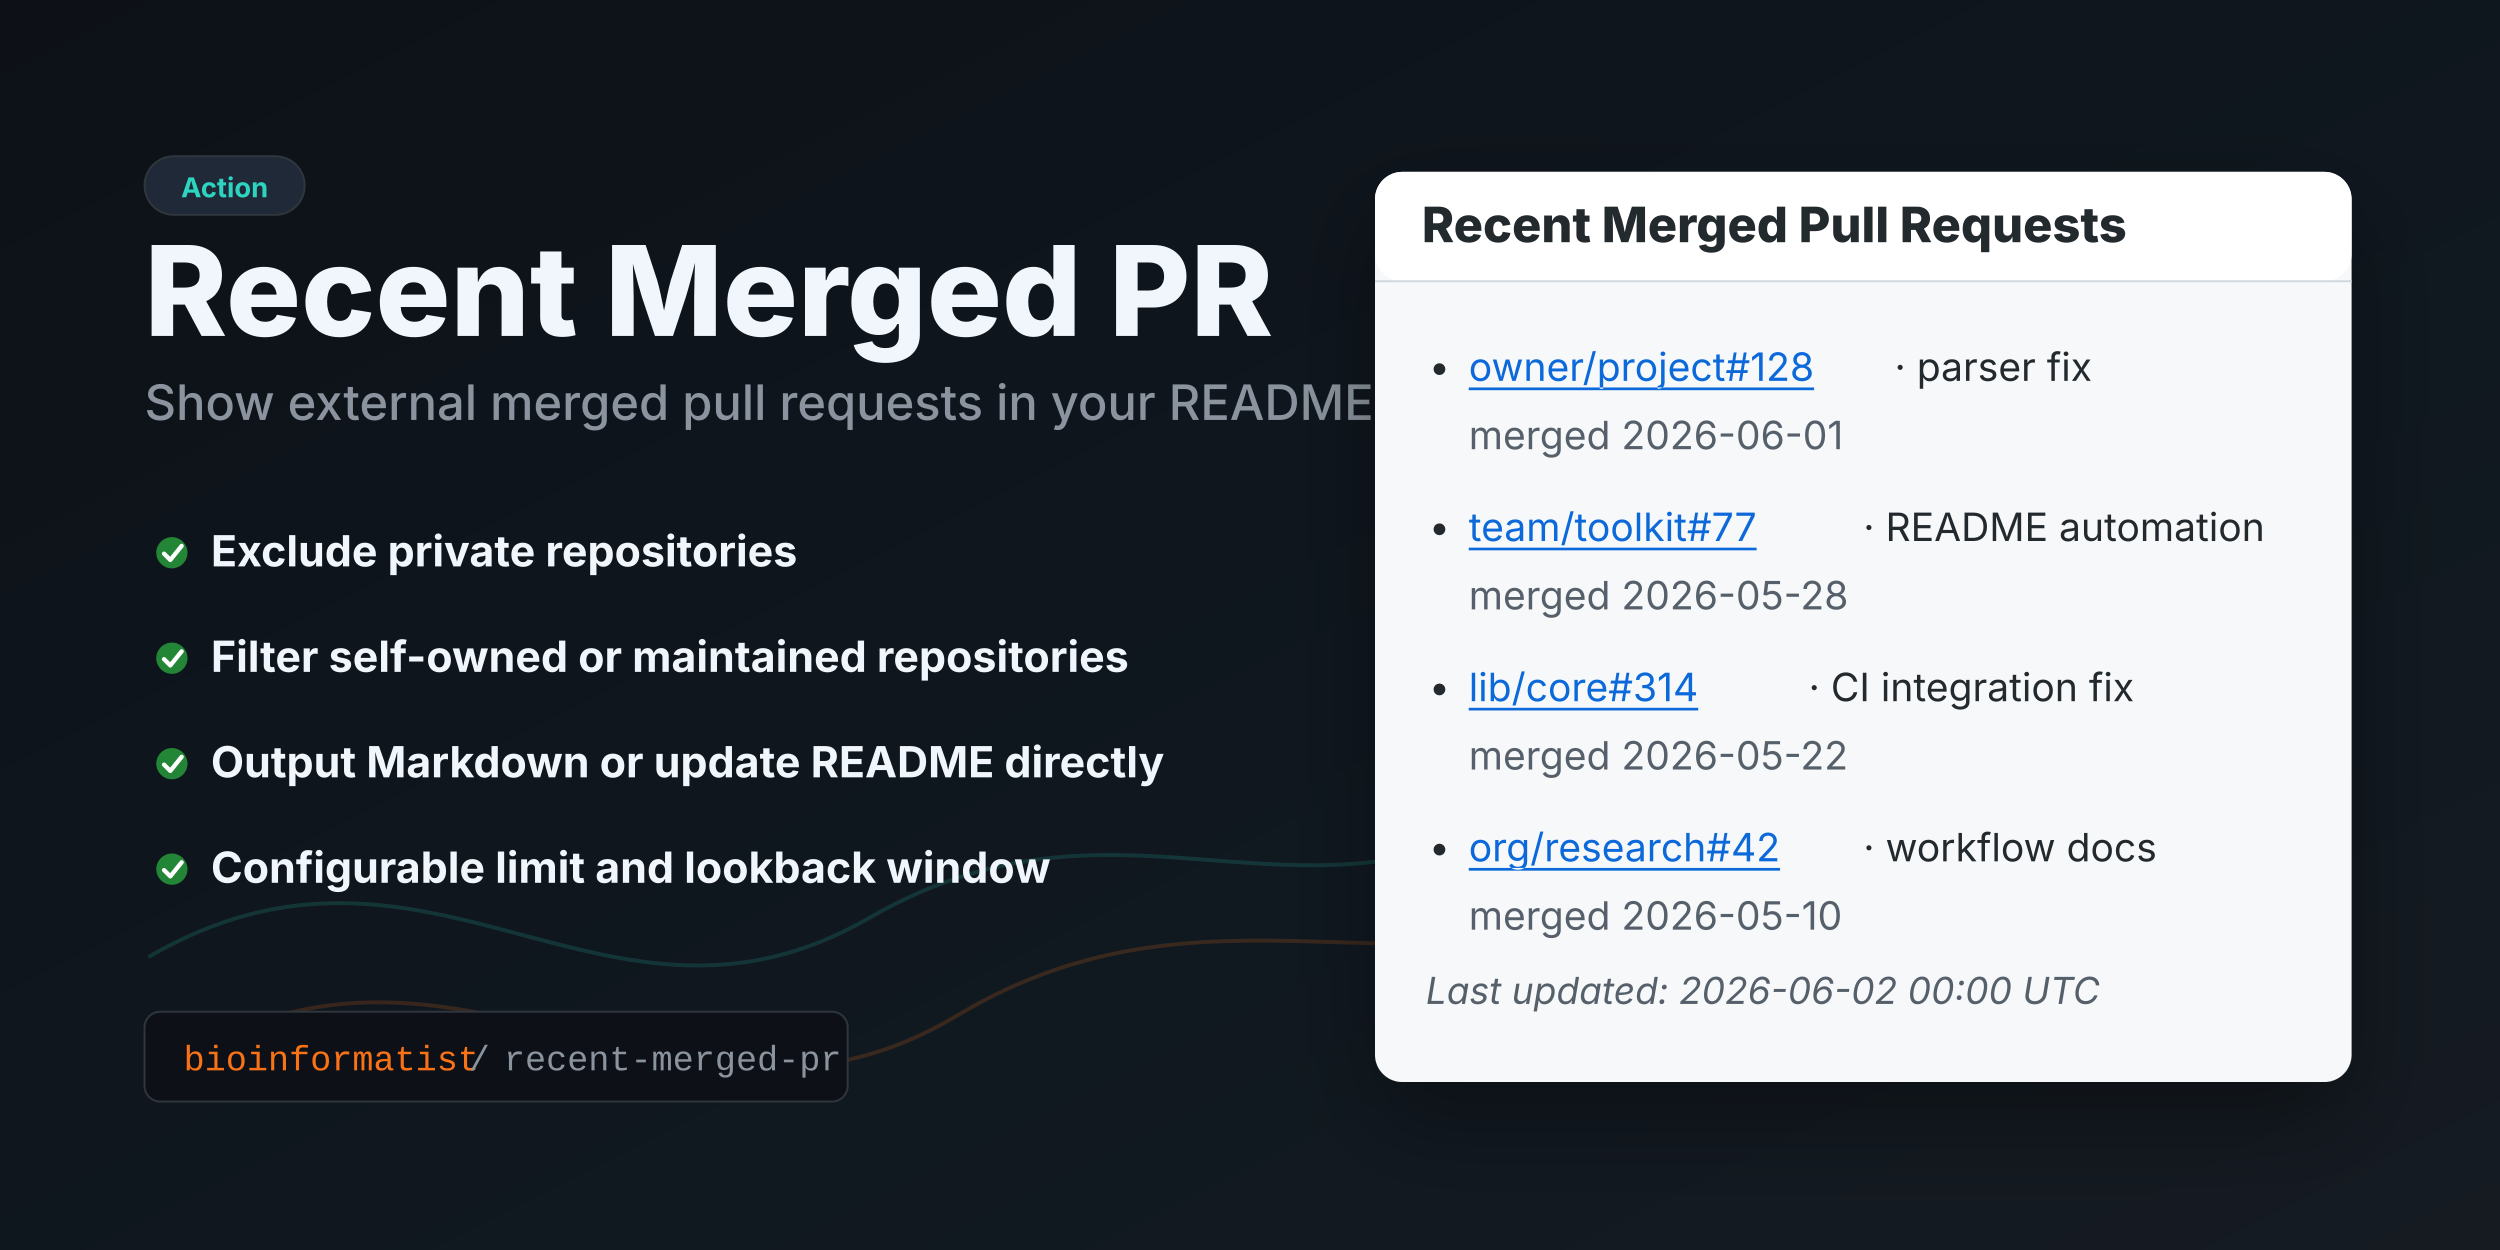
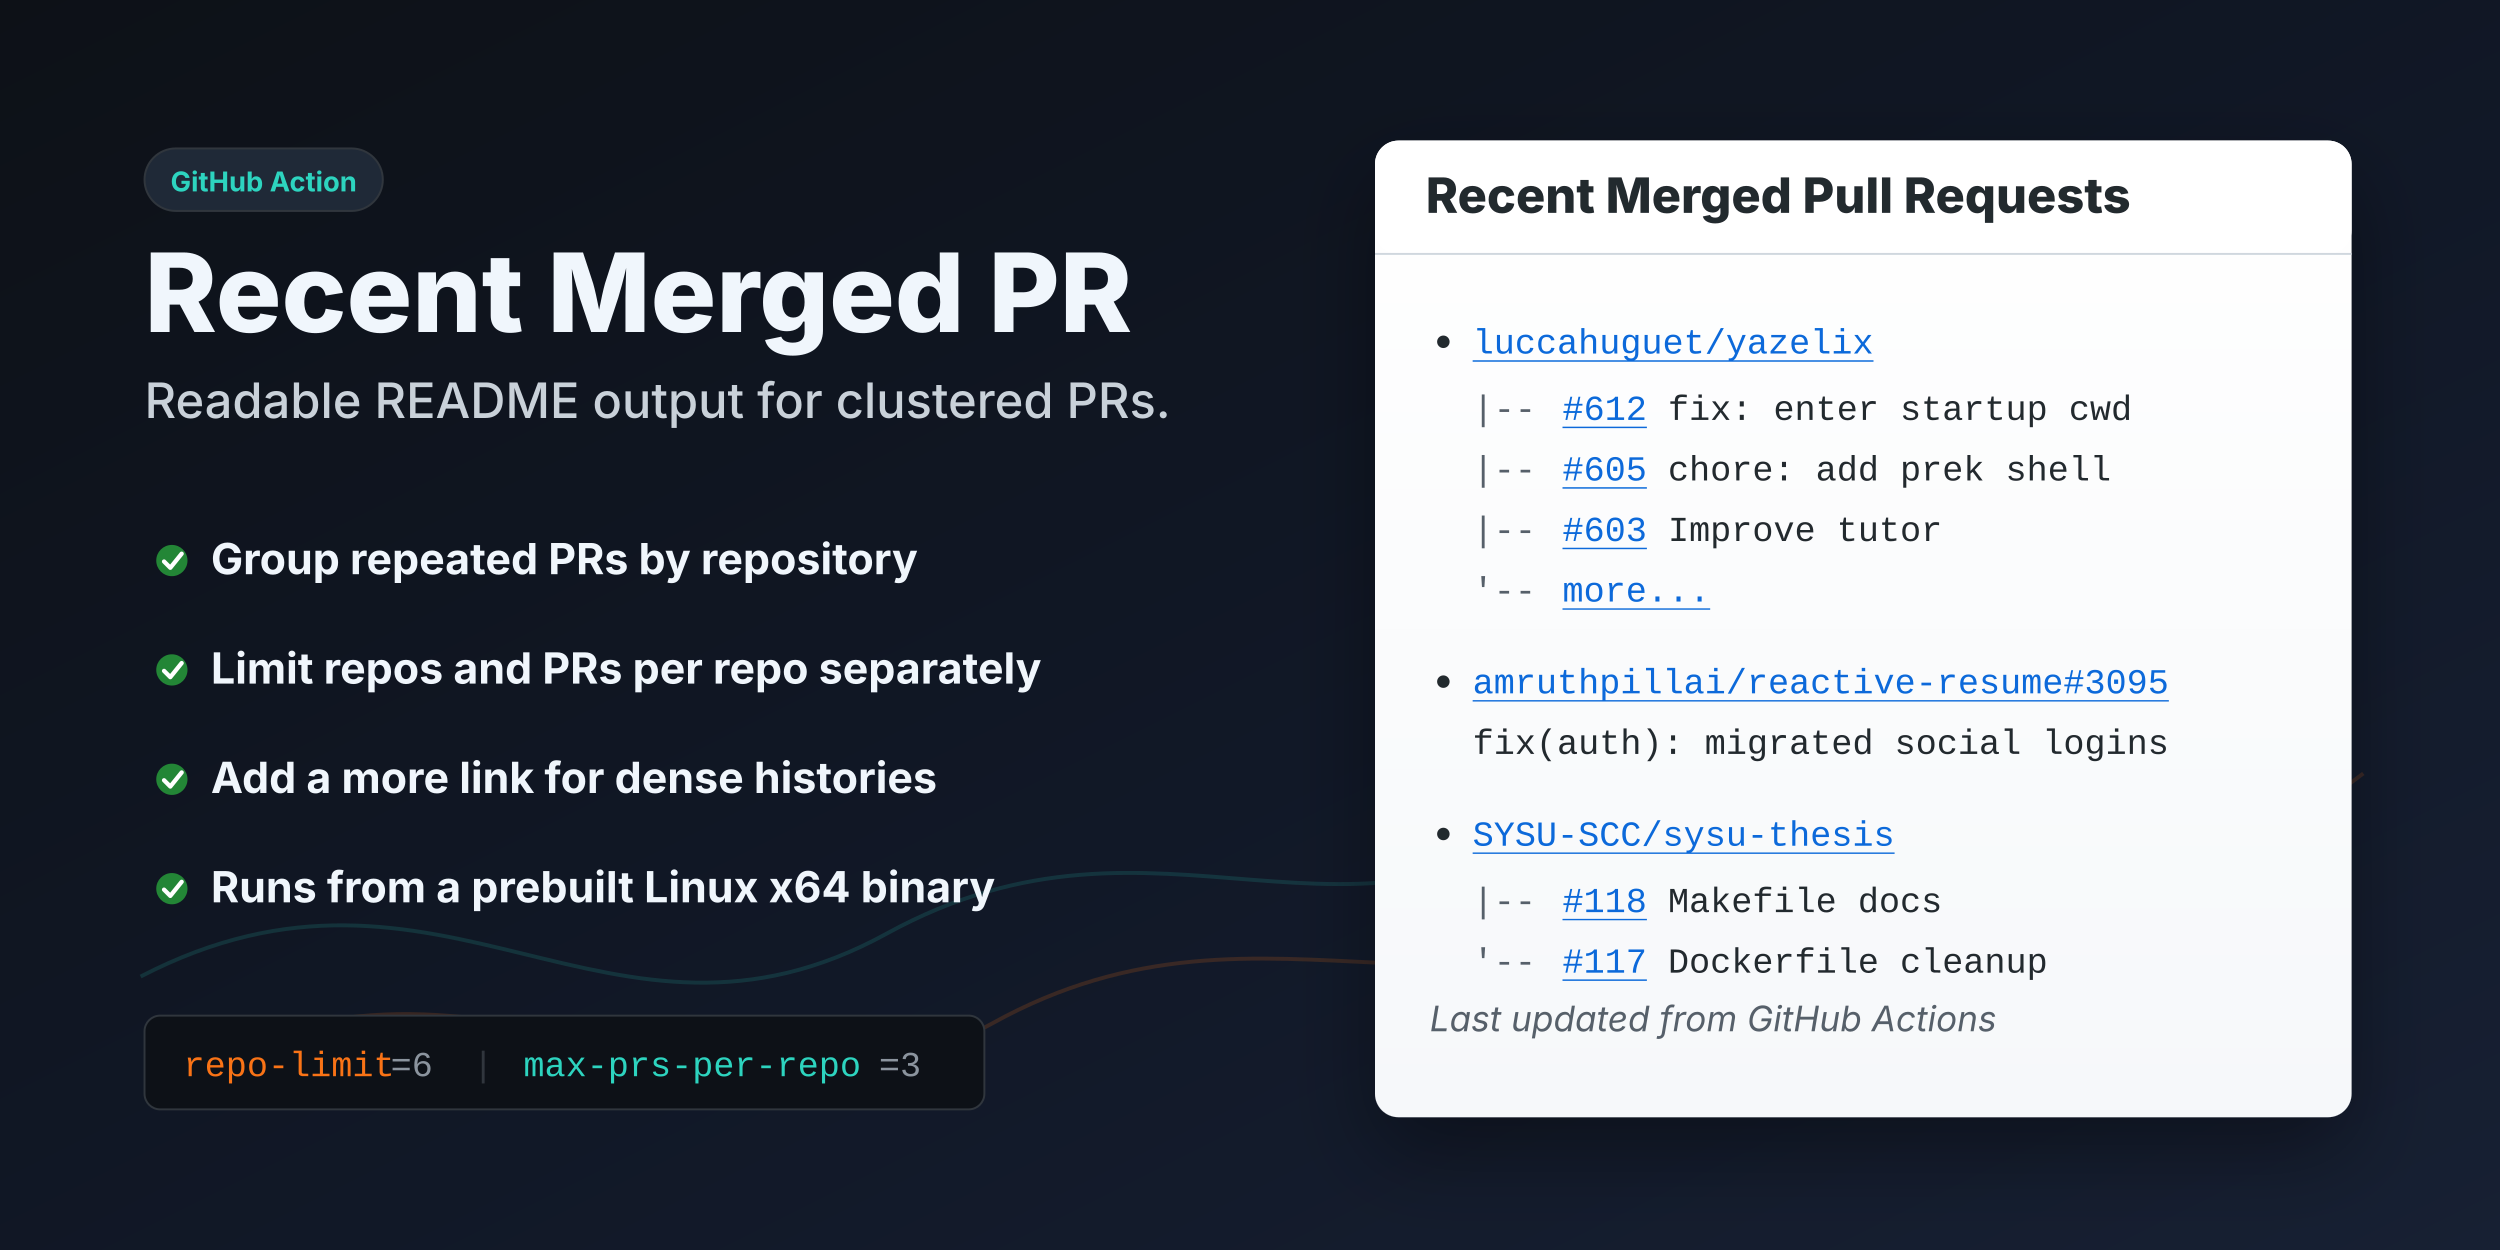
<svg xmlns="http://www.w3.org/2000/svg" width="1280" height="640" viewBox="0 0 1280 640" role="img" aria-labelledby="title desc">
  <defs>
    <linearGradient id="bg" x1="0" y1="0" x2="1" y2="1">
      <stop offset="0" stop-color="#0d1117" />
-       <stop offset="0.62" stop-color="#101820" />
-       <stop offset="1" stop-color="#161b22" />
+       <stop offset="0.56" stop-color="#111827" />
+       <stop offset="1" stop-color="#172033" />
    </linearGradient>
-     <filter id="shadow" x="-20%" y="-20%" width="140%" height="140%">
-       <feDropShadow dx="0" dy="20" stdDeviation="24" flood-color="#000000" flood-opacity="0.35" />
+     <linearGradient id="panel" x1="0" y1="0" x2="0" y2="1">
+       <stop offset="0" stop-color="#ffffff" />
+       <stop offset="1" stop-color="#f6f8fa" />
+     </linearGradient>
+     <filter id="shadow" x="-20%" y="-20%" width="140%" height="150%">
+       <feDropShadow dx="0" dy="18" stdDeviation="22" flood-color="#000000" flood-opacity="0.38" />
    </filter>
  </defs>
  <rect width="1280" height="640" fill="url(#bg)" />
-   <path d="M76 490 C220 406 310 548 445 470 S670 492 802 404 S1038 456 1168 344" fill="none" stroke="#2dd4bf" stroke-opacity="0.16" stroke-width="2" />
-   <path d="M96 540 C240 456 350 604 490 520 S744 530 890 442 S1064 488 1200 390" fill="none" stroke="#f97316" stroke-opacity="0.18" stroke-width="2" />
-   <g transform="translate(74 80)">
-     <rect x="0" y="0" width="82" height="30" rx="15" fill="#1f2937" stroke="#30363d" />
-     <text x="41" y="21" text-anchor="middle" font-family="Inter, ui-sans-serif, system-ui, sans-serif" font-size="14" font-weight="700" fill="#2dd4bf">Action</text>
-     <text x="0" y="92" font-family="Inter, ui-sans-serif, system-ui, sans-serif" font-size="64" font-weight="800" letter-spacing="0" fill="#f0f6fc">Recent Merged PR</text>
-     <text x="0" y="135" font-family="Inter, ui-sans-serif, system-ui, sans-serif" font-size="25" font-weight="500" fill="#8b949e">Show external merged pull requests in your README.</text>
-     <g transform="translate(0 190)" font-family="Inter, ui-sans-serif, system-ui, sans-serif">
+   <path d="M72 500 C226 420 312 556 454 478 S690 506 820 408 S1044 470 1190 352" fill="none" stroke="#2dd4bf" stroke-opacity="0.15" stroke-width="2" />
+   <path d="M98 546 C260 464 364 604 508 524 S760 548 912 444 S1086 492 1210 396" fill="none" stroke="#f97316" stroke-opacity="0.17" stroke-width="2" />
+   <g transform="translate(74 76)">
+     <rect x="0" y="0" width="122" height="32" rx="16" fill="#1f2937" stroke="#30363d" />
+     <text x="61" y="22" text-anchor="middle" font-family="Inter, ui-sans-serif, system-ui, sans-serif" font-size="14" font-weight="700" fill="#2dd4bf">GitHub Action</text>
+     <text x="0" y="94" font-family="Inter, ui-sans-serif, system-ui, sans-serif" font-size="56" font-weight="800" letter-spacing="0" fill="#f0f6fc">Recent Merged PR</text>
+     <text x="0" y="138" font-family="Inter, ui-sans-serif, system-ui, sans-serif" font-size="25" font-weight="500" fill="#c9d1d9">Readable README output for clustered PRs.</text>
+     <g transform="translate(0 198)" font-family="Inter, ui-sans-serif, system-ui, sans-serif">
      <g>
        <circle cx="14" cy="13" r="8" fill="#238636" />
        <path d="M10 13.5l3.2 3.2L19 9.5" fill="none" stroke="#ffffff" stroke-width="2.2" stroke-linecap="round" stroke-linejoin="round" />
-         <text x="34" y="20" font-size="22" font-weight="700" fill="#f0f6fc">Exclude private repositories</text>
+         <text x="34" y="20" font-size="22" font-weight="700" fill="#f0f6fc">Group repeated PRs by repository</text>
      </g>
-       <g transform="translate(0 54)">
+       <g transform="translate(0 56)">
        <circle cx="14" cy="13" r="8" fill="#238636" />
        <path d="M10 13.5l3.2 3.2L19 9.5" fill="none" stroke="#ffffff" stroke-width="2.2" stroke-linecap="round" stroke-linejoin="round" />
-         <text x="34" y="20" font-size="22" font-weight="700" fill="#f0f6fc">Filter self-owned or maintained repositories</text>
+         <text x="34" y="20" font-size="22" font-weight="700" fill="#f0f6fc">Limit repos and PRs per repo separately</text>
      </g>
-       <g transform="translate(0 108)">
+       <g transform="translate(0 112)">
        <circle cx="14" cy="13" r="8" fill="#238636" />
        <path d="M10 13.5l3.2 3.2L19 9.5" fill="none" stroke="#ffffff" stroke-width="2.2" stroke-linecap="round" stroke-linejoin="round" />
-         <text x="34" y="20" font-size="22" font-weight="700" fill="#f0f6fc">Output Markdown or update README directly</text>
+         <text x="34" y="20" font-size="22" font-weight="700" fill="#f0f6fc">Add a more link for dense histories</text>
      </g>
-       <g transform="translate(0 162)">
+       <g transform="translate(0 168)">
        <circle cx="14" cy="13" r="8" fill="#238636" />
        <path d="M10 13.5l3.2 3.2L19 9.5" fill="none" stroke="#ffffff" stroke-width="2.2" stroke-linecap="round" stroke-linejoin="round" />
-         <text x="34" y="20" font-size="22" font-weight="700" fill="#f0f6fc">Configurable limit and lookback window</text>
+         <text x="34" y="20" font-size="22" font-weight="700" fill="#f0f6fc">Runs from a prebuilt Linux x64 binary</text>
      </g>
    </g>
-     <g transform="translate(0 438)">
-       <rect x="0" y="0" width="360" height="46" rx="8" fill="#0d1117" stroke="#30363d" />
-       <text x="20" y="30" font-family="SFMono-Regular, Consolas, Liberation Mono, monospace" font-size="18" fill="#f97316">bioinformatist</text>
-       <text x="166" y="30" font-family="SFMono-Regular, Consolas, Liberation Mono, monospace" font-size="18" fill="#8b949e">/</text>
-       <text x="184" y="30" font-family="SFMono-Regular, Consolas, Liberation Mono, monospace" font-size="18" fill="#8b949e">recent-merged-pr</text>
+     <g transform="translate(0 444)">
+       <rect x="0" y="0" width="430" height="48" rx="8" fill="#0d1117" stroke="#30363d" />
+       <text x="20" y="31" font-family="SFMono-Regular, Consolas, Liberation Mono, monospace" font-size="18" fill="#f97316">repo-limit</text>
+       <text x="126" y="31" font-family="SFMono-Regular, Consolas, Liberation Mono, monospace" font-size="18" fill="#8b949e">=6</text>
+       <text x="168" y="31" font-family="SFMono-Regular, Consolas, Liberation Mono, monospace" font-size="18" fill="#30363d">|</text>
+       <text x="194" y="31" font-family="SFMono-Regular, Consolas, Liberation Mono, monospace" font-size="18" fill="#2dd4bf">max-prs-per-repo</text>
+       <text x="376" y="31" font-family="SFMono-Regular, Consolas, Liberation Mono, monospace" font-size="18" fill="#8b949e">=3</text>
    </g>
  </g>
-   <g transform="translate(704 88)" filter="url(#shadow)">
-     <rect x="0" y="0" width="500" height="466" rx="14" fill="#f6f8fa" />
-     <rect x="0" y="0" width="500" height="56" rx="14" fill="#ffffff" />
-     <path d="M0 56H500" stroke="#d0d7de" />
-     <text x="24" y="36" font-family="Inter, ui-sans-serif, system-ui, sans-serif" font-size="25" font-weight="800" fill="#24292f">Recent Merged Pull Requests</text>
-     <g transform="translate(26 94)" font-family="Inter, ui-sans-serif, system-ui, sans-serif" font-size="20">
-       <circle cx="7" cy="7" r="3" fill="#24292f" />
-       <text x="22" y="13" fill="#0969da" text-decoration="underline">owner/project#128</text>
-       <text x="240" y="13" fill="#24292f">· parser fix</text>
-       <text x="22" y="48" fill="#57606a">merged 2026-06-01</text>
-       <circle cx="7" cy="89" r="3" fill="#24292f" />
-       <text x="22" y="95" fill="#0969da" text-decoration="underline">team/toolkit#77</text>
-       <text x="224" y="95" fill="#24292f">· README automation</text>
-       <text x="22" y="130" fill="#57606a">merged 2026-05-28</text>
-       <circle cx="7" cy="171" r="3" fill="#24292f" />
-       <text x="22" y="177" fill="#0969da" text-decoration="underline">lib/core#314</text>
-       <text x="196" y="177" fill="#24292f">· CI integration fix</text>
-       <text x="22" y="212" fill="#57606a">merged 2026-05-22</text>
-       <circle cx="7" cy="253" r="3" fill="#24292f" />
-       <text x="22" y="259" fill="#0969da" text-decoration="underline">org/research#42</text>
-       <text x="224" y="259" fill="#24292f">· workflow docs</text>
-       <text x="22" y="294" fill="#57606a">merged 2026-05-10</text>
+   <g transform="translate(704 72)" filter="url(#shadow)">
+     <rect x="0" y="0" width="500" height="500" rx="12" fill="url(#panel)" />
+     <rect x="0" y="0" width="500" height="58" rx="12" fill="#ffffff" />
+     <path d="M0 58H500" stroke="#d0d7de" />
+     <text x="26" y="37" font-family="Inter, ui-sans-serif, system-ui, sans-serif" font-size="25" font-weight="800" fill="#24292f">Recent Merged Pull Requests</text>
+     <g transform="translate(28 96)" font-family="SFMono-Regular, Consolas, Liberation Mono, monospace" font-size="18">
+       <circle cx="7" cy="7" r="3.2" fill="#24292f" />
+       <text x="22" y="13" fill="#0969da" text-decoration="underline">luccahuguet/yazelix</text>
+       <text x="22" y="47" fill="#57606a">|--</text>
+       <text x="68" y="47" fill="#0969da" text-decoration="underline">#612</text>
+       <text x="122" y="47" fill="#24292f">fix: enter startup cwd</text>
+       <text x="22" y="78" fill="#57606a">|--</text>
+       <text x="68" y="78" fill="#0969da" text-decoration="underline">#605</text>
+       <text x="122" y="78" fill="#24292f">chore: add prek shell</text>
+       <text x="22" y="109" fill="#57606a">|--</text>
+       <text x="68" y="109" fill="#0969da" text-decoration="underline">#603</text>
+       <text x="122" y="109" fill="#24292f">Improve tutor</text>
+       <text x="22" y="140" fill="#57606a">'--</text>
+       <text x="68" y="140" fill="#0969da" text-decoration="underline">more...</text>
+       <circle cx="7" cy="181" r="3.2" fill="#24292f" />
+       <text x="22" y="187" fill="#0969da" text-decoration="underline">amruthpillai/reactive-resume#3095</text>
+       <text x="22" y="218" fill="#24292f">fix(auth): migrated social logins</text>
+       <circle cx="7" cy="259" r="3.2" fill="#24292f" />
+       <text x="22" y="265" fill="#0969da" text-decoration="underline">SYSU-SCC/sysu-thesis</text>
+       <text x="22" y="299" fill="#57606a">|--</text>
+       <text x="68" y="299" fill="#0969da" text-decoration="underline">#118</text>
+       <text x="122" y="299" fill="#24292f">Makefile docs</text>
+       <text x="22" y="330" fill="#57606a">'--</text>
+       <text x="68" y="330" fill="#0969da" text-decoration="underline">#117</text>
+       <text x="122" y="330" fill="#24292f">Dockerfile cleanup</text>
    </g>
-     <text x="26" y="426" font-family="Inter, ui-sans-serif, system-ui, sans-serif" font-size="19" font-style="italic" fill="#57606a">Last updated: 2026-06-02 00:00 UTC</text>
+     <text x="28" y="456" font-family="Inter, ui-sans-serif, system-ui, sans-serif" font-size="18" font-style="italic" fill="#57606a">Last updated from GitHub Actions</text>
  </g>
</svg>
